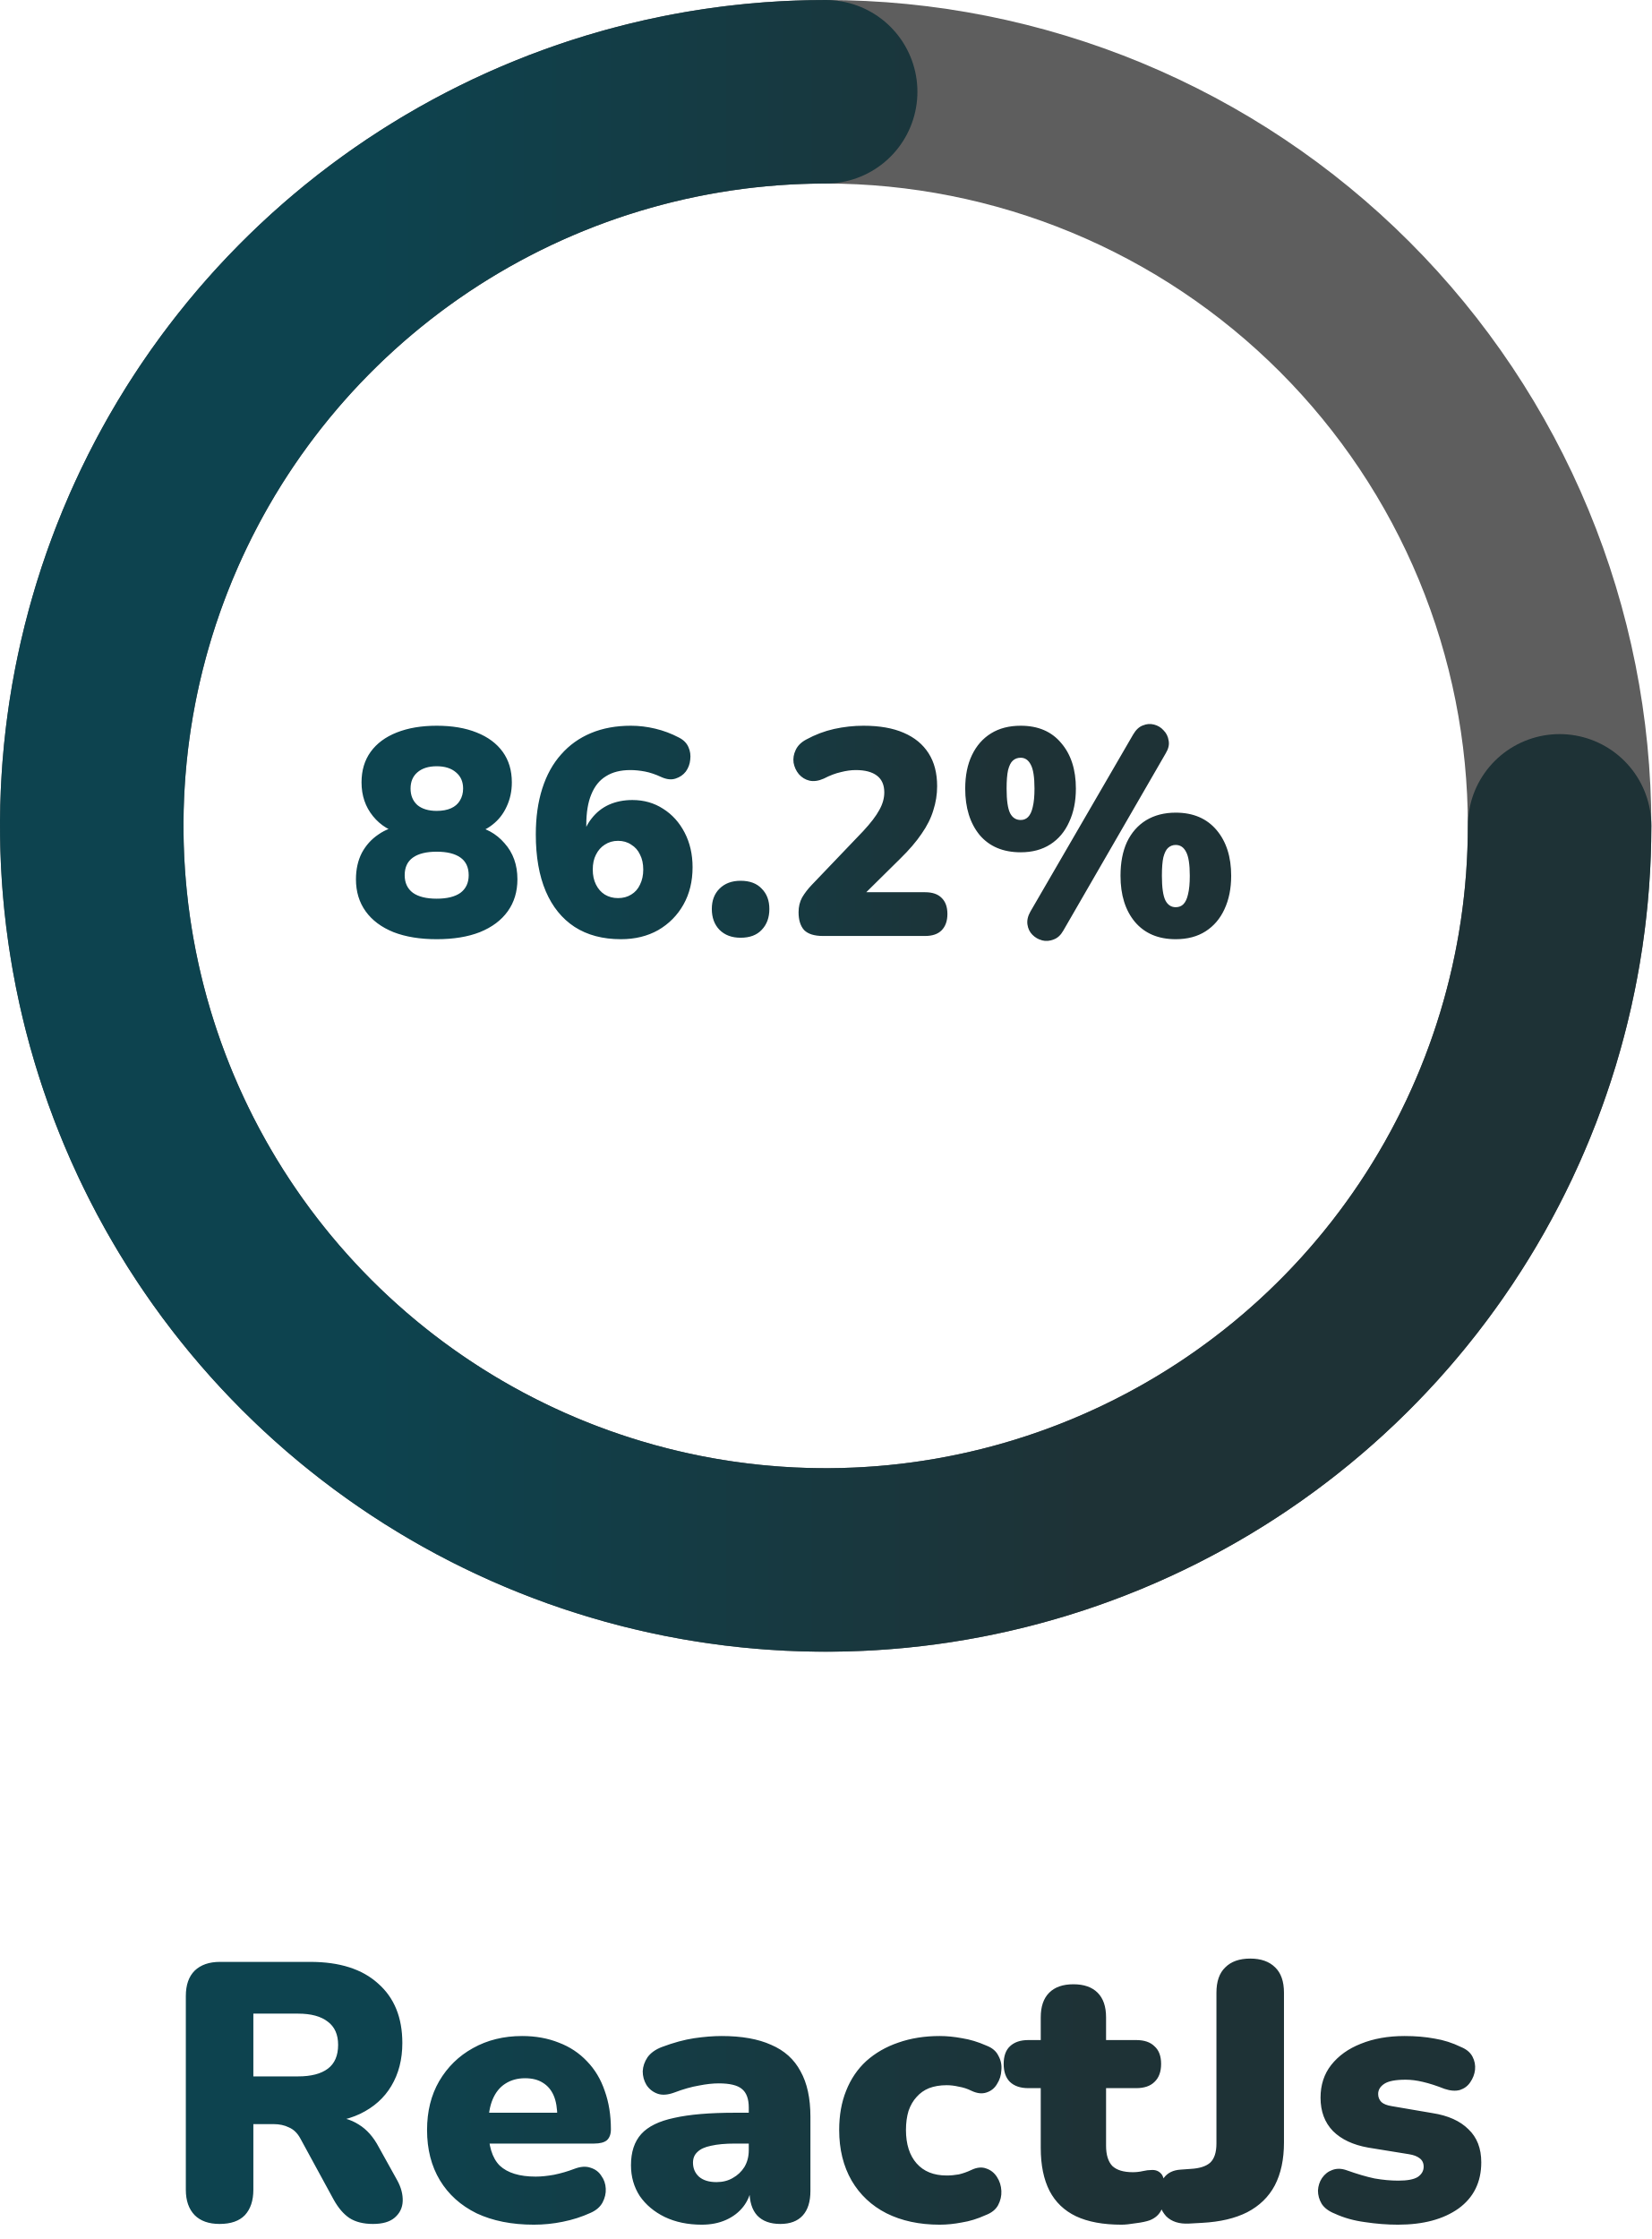
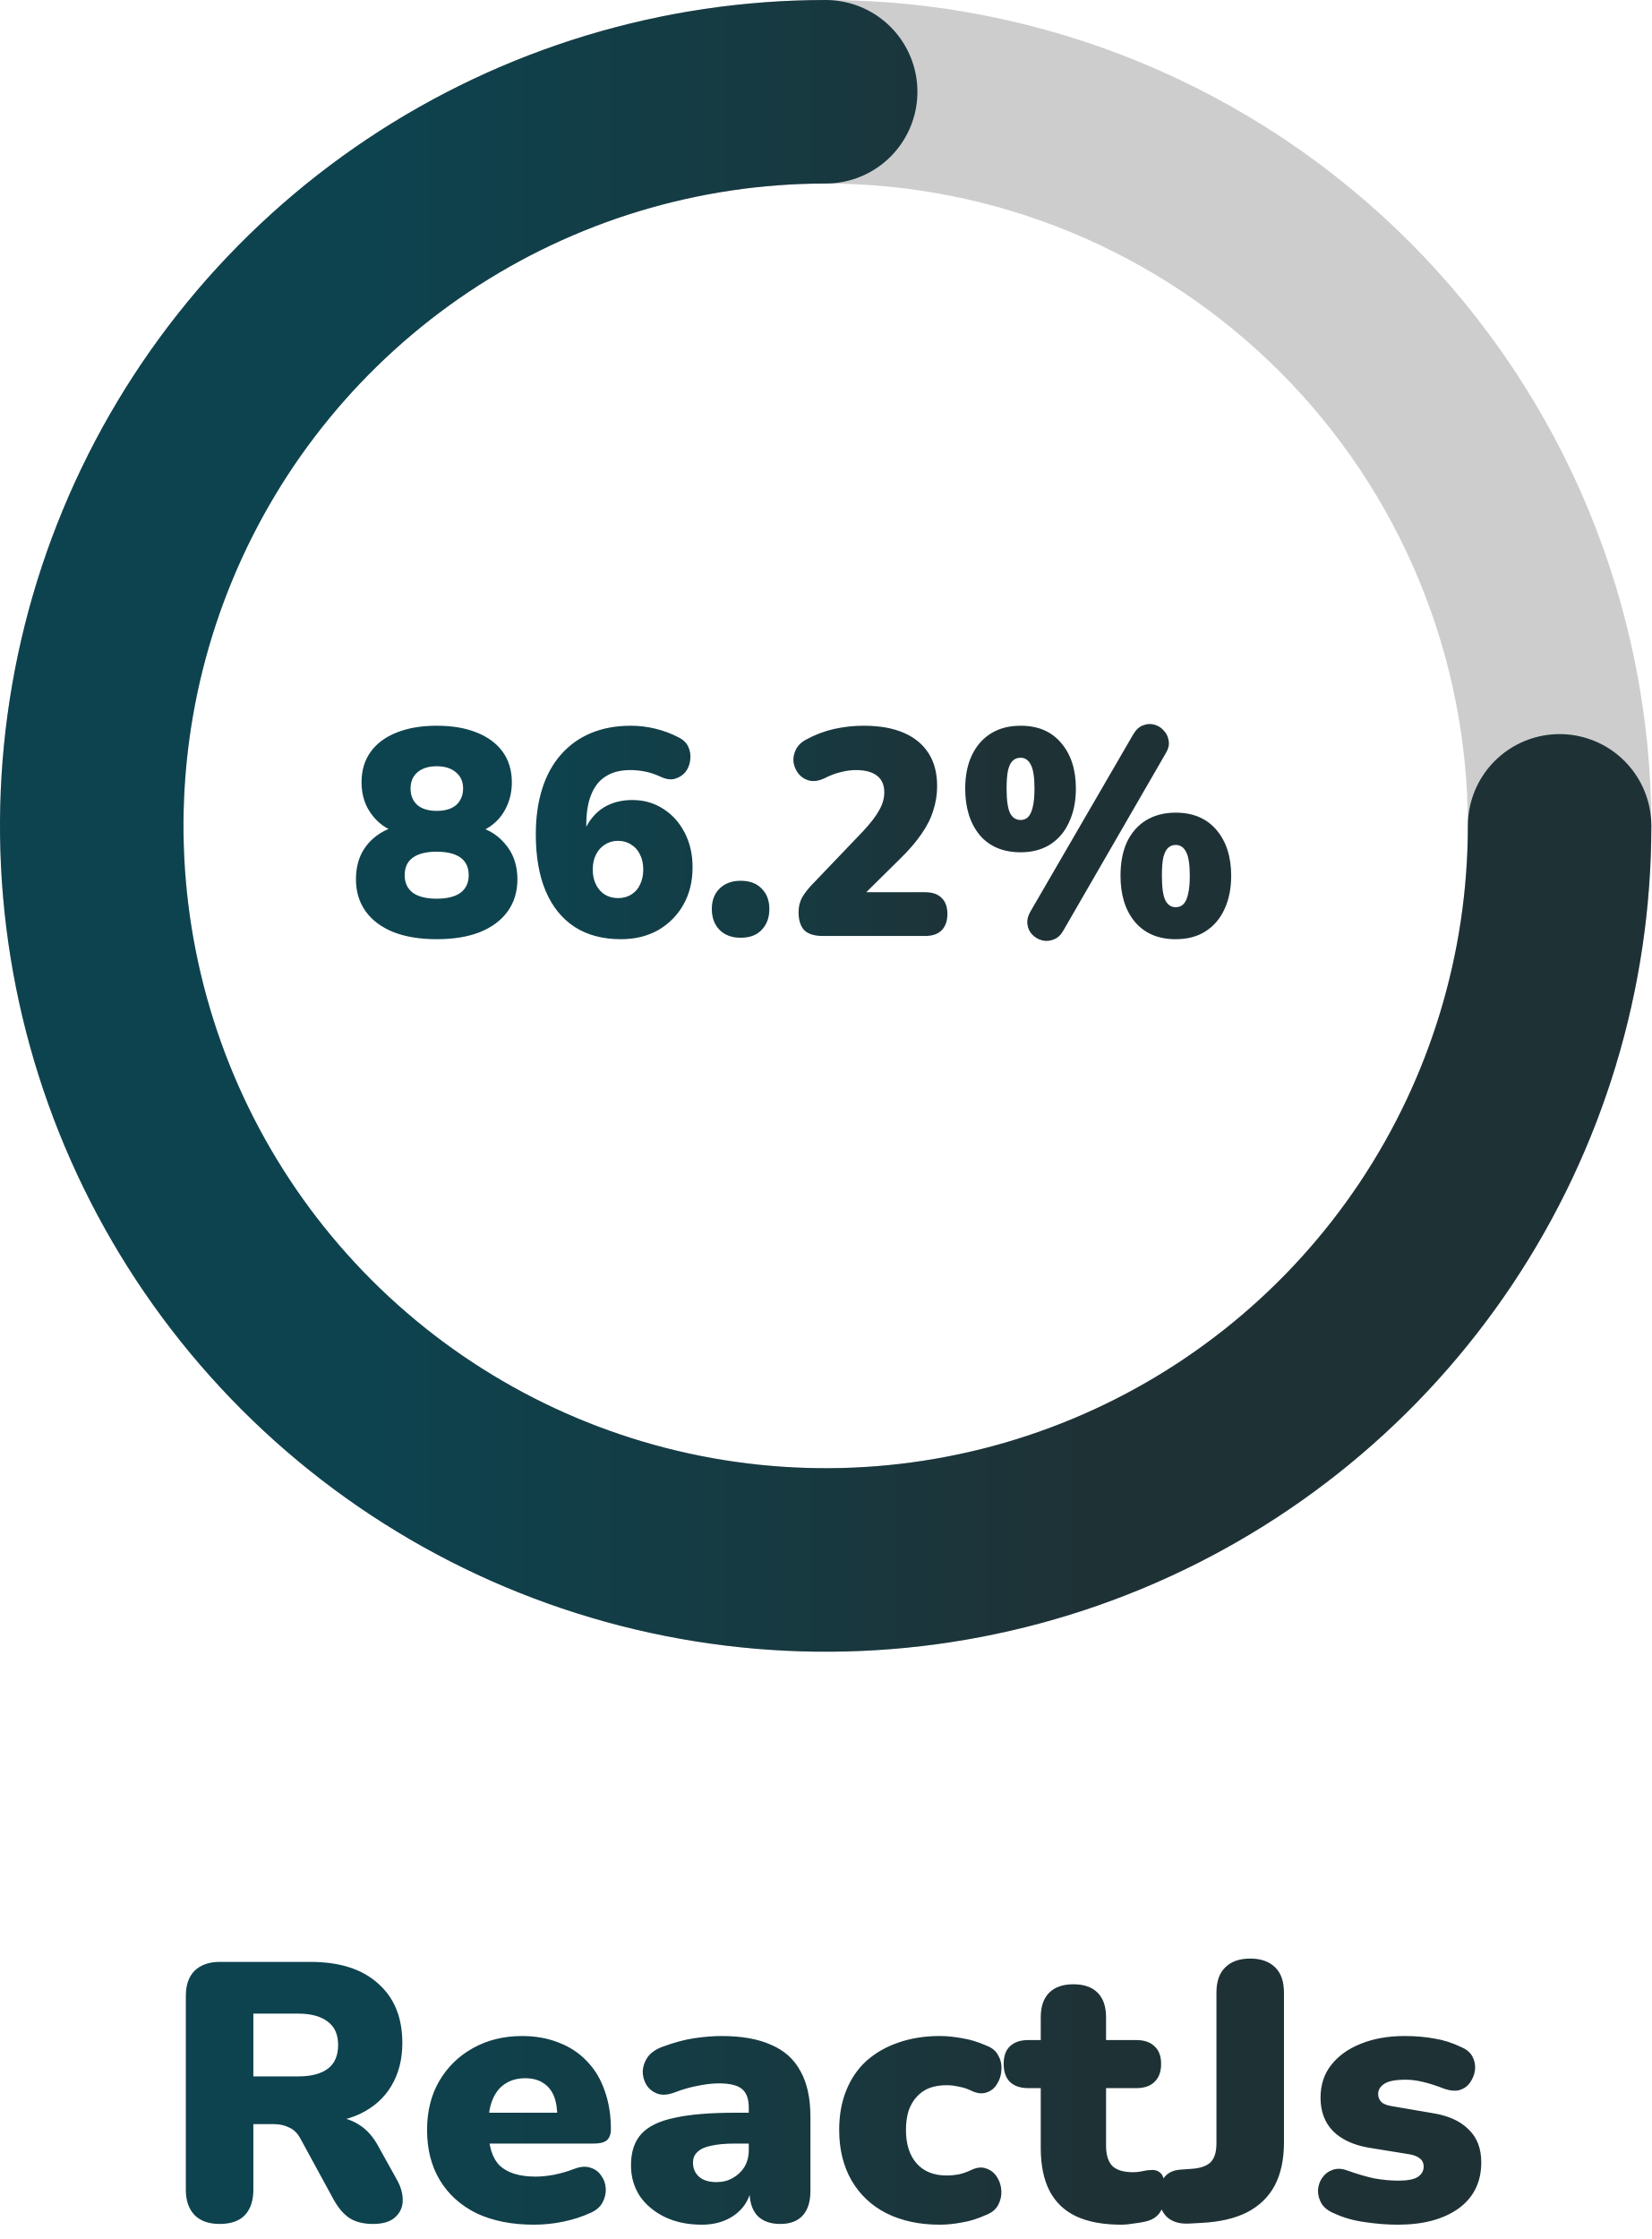
<svg xmlns="http://www.w3.org/2000/svg" width="90" height="122" viewBox="0 0 90 122" fill="none">
-   <path d="M45 85C39.747 85 34.546 83.965 29.693 81.955C24.84 79.945 20.43 76.999 16.716 73.284C13.001 69.57 10.055 65.16 8.045 60.307C6.035 55.454 5 50.253 5 45C5 39.747 6.035 34.546 8.045 29.693C10.055 24.84 13.001 20.43 16.716 16.716C20.43 13.001 24.84 10.055 29.693 8.045C34.546 6.035 39.747 5 45 5C50.253 5 55.454 6.035 60.307 8.045C65.16 10.055 69.57 13.001 73.284 16.716C76.999 20.43 79.945 24.84 81.955 29.693C83.965 34.546 85 39.747 85 45C85 50.253 83.965 55.454 81.955 60.307C79.945 65.16 76.999 69.57 73.284 73.284C69.57 76.999 65.16 79.945 60.307 81.955C55.454 83.965 50.253 85 45 85L45 85Z" stroke="#5E5E5E" stroke-width="10" />
+   <path d="M45 85C39.747 85 34.546 83.965 29.693 81.955C24.84 79.945 20.43 76.999 16.716 73.284C13.001 69.57 10.055 65.16 8.045 60.307C6.035 55.454 5 50.253 5 45C5 39.747 6.035 34.546 8.045 29.693C10.055 24.84 13.001 20.43 16.716 16.716C20.43 13.001 24.84 10.055 29.693 8.045C34.546 6.035 39.747 5 45 5C50.253 5 55.454 6.035 60.307 8.045C65.16 10.055 69.57 13.001 73.284 16.716C76.999 20.43 79.945 24.84 81.955 29.693C83.965 34.546 85 39.747 85 45C85 50.253 83.965 55.454 81.955 60.307C79.945 65.16 76.999 69.57 73.284 73.284C69.57 76.999 65.16 79.945 60.307 81.955C55.454 83.965 50.253 85 45 85L45 85Z" stroke="#cdcdcd" stroke-width="10" />
  <path d="M85 45C85 52.911 82.654 60.645 78.259 67.223C73.864 73.801 67.616 78.928 60.307 81.955C52.998 84.983 44.956 85.775 37.196 84.231C29.437 82.688 22.31 78.878 16.716 73.284C11.122 67.69 7.312 60.563 5.769 52.804C4.225 45.044 5.017 37.002 8.045 29.693C11.072 22.384 16.199 16.137 22.777 11.741C29.355 7.346 37.089 5 45 5" stroke="url(#paint0_linear_8_1140)" stroke-width="10" stroke-linecap="round" />
  <path d="M23.8 51.176C22.893 51.176 22.109 51.048 21.448 50.792C20.787 50.525 20.28 50.147 19.928 49.656C19.576 49.165 19.4 48.584 19.4 47.912C19.4 47.368 19.507 46.888 19.72 46.472C19.944 46.056 20.248 45.72 20.632 45.464C21.016 45.197 21.453 45.037 21.944 44.984V45.448C21.283 45.309 20.744 44.984 20.328 44.472C19.912 43.96 19.704 43.347 19.704 42.632C19.704 41.981 19.869 41.427 20.2 40.968C20.531 40.509 21.005 40.157 21.624 39.912C22.243 39.667 22.968 39.544 23.8 39.544C24.643 39.544 25.368 39.667 25.976 39.912C26.595 40.157 27.069 40.509 27.4 40.968C27.731 41.427 27.896 41.981 27.896 42.632C27.896 43.112 27.8 43.555 27.608 43.96C27.427 44.355 27.171 44.68 26.84 44.936C26.52 45.192 26.147 45.357 25.72 45.432V44.984C26.445 45.091 27.037 45.411 27.496 45.944C27.965 46.467 28.2 47.123 28.2 47.912C28.2 48.584 28.024 49.165 27.672 49.656C27.32 50.147 26.813 50.525 26.152 50.792C25.501 51.048 24.717 51.176 23.8 51.176ZM23.8 48.968C24.365 48.968 24.797 48.861 25.096 48.648C25.395 48.424 25.544 48.104 25.544 47.688C25.544 47.261 25.395 46.941 25.096 46.728C24.797 46.515 24.365 46.408 23.8 46.408C23.235 46.408 22.803 46.515 22.504 46.728C22.205 46.941 22.056 47.261 22.056 47.688C22.056 48.104 22.205 48.424 22.504 48.648C22.803 48.861 23.235 48.968 23.8 48.968ZM23.8 44.184C24.109 44.184 24.371 44.136 24.584 44.04C24.797 43.944 24.957 43.805 25.064 43.624C25.181 43.432 25.24 43.213 25.24 42.968C25.24 42.595 25.112 42.301 24.856 42.088C24.6 41.864 24.248 41.752 23.8 41.752C23.352 41.752 23 41.864 22.744 42.088C22.499 42.301 22.376 42.595 22.376 42.968C22.376 43.341 22.499 43.64 22.744 43.864C23 44.077 23.352 44.184 23.8 44.184ZM33.842 51.176C32.85 51.176 32.007 50.952 31.314 50.504C30.631 50.056 30.108 49.411 29.746 48.568C29.383 47.715 29.202 46.68 29.202 45.464C29.202 44.536 29.319 43.704 29.554 42.968C29.788 42.232 30.13 41.613 30.578 41.112C31.026 40.6 31.57 40.211 32.21 39.944C32.85 39.677 33.575 39.544 34.386 39.544C34.823 39.544 35.266 39.597 35.714 39.704C36.162 39.811 36.588 39.971 36.994 40.184C37.25 40.312 37.426 40.488 37.522 40.712C37.618 40.925 37.65 41.155 37.618 41.4C37.596 41.635 37.516 41.848 37.378 42.04C37.239 42.221 37.052 42.349 36.818 42.424C36.594 42.499 36.338 42.472 36.05 42.344C35.73 42.195 35.431 42.093 35.154 42.04C34.876 41.987 34.61 41.96 34.354 41.96C33.82 41.96 33.378 42.072 33.026 42.296C32.674 42.509 32.407 42.84 32.226 43.288C32.044 43.725 31.954 44.275 31.954 44.936V45.768H31.714C31.81 45.309 31.986 44.92 32.242 44.6C32.498 44.269 32.812 44.019 33.186 43.848C33.57 43.677 33.996 43.592 34.466 43.592C35.095 43.592 35.655 43.752 36.146 44.072C36.636 44.381 37.026 44.813 37.314 45.368C37.602 45.923 37.746 46.552 37.746 47.256C37.746 48.024 37.58 48.701 37.25 49.288C36.919 49.875 36.46 50.339 35.874 50.68C35.287 51.011 34.61 51.176 33.842 51.176ZM33.682 48.936C33.959 48.936 34.199 48.872 34.402 48.744C34.615 48.616 34.775 48.435 34.882 48.2C34.999 47.965 35.058 47.693 35.058 47.384C35.058 47.064 34.999 46.792 34.882 46.568C34.775 46.333 34.615 46.152 34.402 46.024C34.199 45.885 33.959 45.816 33.682 45.816C33.415 45.816 33.175 45.885 32.962 46.024C32.759 46.152 32.599 46.333 32.482 46.568C32.364 46.792 32.306 47.064 32.306 47.384C32.306 47.693 32.364 47.965 32.482 48.2C32.599 48.435 32.759 48.616 32.962 48.744C33.175 48.872 33.415 48.936 33.682 48.936ZM40.364 51.096C39.883 51.096 39.499 50.952 39.212 50.664C38.934 50.376 38.795 49.997 38.795 49.528C38.795 49.069 38.934 48.701 39.212 48.424C39.499 48.136 39.883 47.992 40.364 47.992C40.865 47.992 41.249 48.136 41.516 48.424C41.793 48.701 41.931 49.069 41.931 49.528C41.931 49.997 41.793 50.376 41.516 50.664C41.249 50.952 40.865 51.096 40.364 51.096ZM44.851 51C44.382 51 44.04 50.893 43.827 50.68C43.624 50.456 43.523 50.131 43.523 49.704C43.523 49.405 43.587 49.139 43.715 48.904C43.853 48.669 44.029 48.44 44.243 48.216L47.043 45.288C47.459 44.84 47.752 44.456 47.923 44.136C48.104 43.816 48.195 43.496 48.195 43.176C48.195 42.771 48.062 42.467 47.795 42.264C47.528 42.061 47.144 41.96 46.643 41.96C46.387 41.96 46.115 41.997 45.827 42.072C45.539 42.136 45.23 42.253 44.899 42.424C44.611 42.552 44.349 42.589 44.115 42.536C43.891 42.483 43.699 42.365 43.539 42.184C43.389 42.003 43.294 41.795 43.251 41.56C43.219 41.325 43.256 41.096 43.363 40.872C43.469 40.637 43.661 40.445 43.939 40.296C44.429 40.029 44.936 39.837 45.459 39.72C45.992 39.603 46.526 39.544 47.059 39.544C47.934 39.544 48.664 39.672 49.251 39.928C49.848 40.184 50.301 40.557 50.611 41.048C50.92 41.528 51.075 42.125 51.075 42.84C51.075 43.288 51.005 43.725 50.867 44.152C50.739 44.579 50.526 45.005 50.227 45.432C49.939 45.859 49.55 46.312 49.059 46.792L46.467 49.352V48.616H50.419C50.813 48.616 51.112 48.717 51.315 48.92C51.528 49.123 51.635 49.416 51.635 49.8C51.635 50.184 51.528 50.483 51.315 50.696C51.112 50.899 50.813 51 50.419 51H44.851ZM57.949 50.712C57.81 50.957 57.634 51.117 57.421 51.192C57.207 51.277 56.999 51.293 56.797 51.24C56.594 51.187 56.418 51.085 56.269 50.936C56.119 50.787 56.029 50.6 55.997 50.376C55.965 50.152 56.018 49.917 56.157 49.672L61.757 40.024C61.906 39.768 62.082 39.603 62.285 39.528C62.487 39.443 62.69 39.427 62.893 39.48C63.106 39.533 63.282 39.64 63.421 39.8C63.57 39.949 63.661 40.136 63.693 40.36C63.735 40.573 63.682 40.803 63.533 41.048L57.949 50.712ZM55.629 46.44C54.669 46.44 53.922 46.125 53.389 45.496C52.866 44.856 52.605 44.013 52.605 42.968C52.605 42.264 52.727 41.656 52.973 41.144C53.218 40.632 53.565 40.237 54.013 39.96C54.461 39.683 54.999 39.544 55.629 39.544C56.578 39.544 57.314 39.859 57.837 40.488C58.37 41.107 58.637 41.933 58.637 42.968C58.637 43.661 58.514 44.269 58.269 44.792C58.034 45.315 57.693 45.72 57.245 46.008C56.797 46.296 56.258 46.44 55.629 46.44ZM55.629 44.68C55.789 44.68 55.922 44.627 56.029 44.52C56.146 44.403 56.231 44.221 56.285 43.976C56.349 43.72 56.381 43.384 56.381 42.968C56.381 42.339 56.311 41.901 56.173 41.656C56.045 41.411 55.863 41.288 55.629 41.288C55.458 41.288 55.314 41.341 55.197 41.448C55.09 41.544 55.005 41.715 54.941 41.96C54.887 42.205 54.861 42.541 54.861 42.968C54.861 43.608 54.925 44.056 55.053 44.312C55.181 44.557 55.373 44.68 55.629 44.68ZM64.077 51.176C63.127 51.176 62.386 50.861 61.853 50.232C61.33 49.603 61.069 48.765 61.069 47.72C61.069 47.005 61.186 46.392 61.421 45.88C61.666 45.368 62.013 44.973 62.461 44.696C62.919 44.419 63.458 44.28 64.077 44.28C65.026 44.28 65.767 44.595 66.301 45.224C66.834 45.853 67.101 46.685 67.101 47.72C67.101 48.413 66.978 49.021 66.733 49.544C66.498 50.056 66.157 50.456 65.709 50.744C65.261 51.032 64.717 51.176 64.077 51.176ZM64.077 49.432C64.247 49.432 64.386 49.379 64.493 49.272C64.61 49.155 64.695 48.973 64.749 48.728C64.813 48.472 64.845 48.136 64.845 47.72C64.845 47.091 64.775 46.653 64.637 46.408C64.509 46.163 64.322 46.04 64.077 46.04C63.917 46.04 63.778 46.093 63.661 46.2C63.554 46.296 63.469 46.467 63.405 46.712C63.351 46.947 63.325 47.283 63.325 47.72C63.325 48.36 63.389 48.808 63.517 49.064C63.645 49.309 63.831 49.432 64.077 49.432Z" fill="url(#paint1_linear_8_1140)" />
  <path d="M11.968 121.18C11.381 121.18 10.928 121.02 10.608 120.7C10.288 120.367 10.128 119.907 10.128 119.32V108.76C10.128 108.16 10.288 107.7 10.608 107.38C10.941 107.06 11.401 106.9 11.988 106.9H16.908C18.508 106.9 19.741 107.293 20.608 108.08C21.488 108.853 21.928 109.933 21.928 111.32C21.928 112.213 21.728 112.993 21.328 113.66C20.941 114.313 20.374 114.82 19.628 115.18C18.894 115.527 17.988 115.7 16.908 115.7L17.068 115.34H18.028C18.601 115.34 19.108 115.48 19.548 115.76C19.988 116.027 20.354 116.44 20.648 117L21.648 118.8C21.861 119.187 21.961 119.567 21.948 119.94C21.934 120.3 21.788 120.6 21.508 120.84C21.241 121.067 20.848 121.18 20.328 121.18C19.808 121.18 19.381 121.073 19.048 120.86C18.728 120.647 18.441 120.313 18.188 119.86L16.368 116.52C16.208 116.227 16.001 116.027 15.748 115.92C15.508 115.8 15.228 115.74 14.908 115.74H13.808V119.32C13.808 119.907 13.654 120.367 13.348 120.7C13.041 121.02 12.581 121.18 11.968 121.18ZM13.808 113.14H16.248C16.954 113.14 17.494 113 17.868 112.72C18.241 112.44 18.428 112.007 18.428 111.42C18.428 110.86 18.241 110.44 17.868 110.16C17.494 109.867 16.954 109.72 16.248 109.72H13.808V113.14ZM29.095 121.22C27.895 121.22 26.855 121.013 25.975 120.6C25.109 120.173 24.442 119.573 23.975 118.8C23.509 118.027 23.275 117.113 23.275 116.06C23.275 115.047 23.495 114.16 23.935 113.4C24.389 112.627 25.002 112.027 25.775 111.6C26.562 111.16 27.455 110.94 28.455 110.94C29.189 110.94 29.855 111.06 30.455 111.3C31.055 111.527 31.569 111.867 31.995 112.32C32.422 112.76 32.742 113.293 32.955 113.92C33.182 114.547 33.295 115.247 33.295 116.02C33.295 116.287 33.222 116.487 33.075 116.62C32.929 116.74 32.695 116.8 32.375 116.8H26.255V115.12H30.695L30.375 115.38C30.375 114.887 30.309 114.487 30.175 114.18C30.042 113.873 29.842 113.64 29.575 113.48C29.322 113.32 29.002 113.24 28.615 113.24C28.202 113.24 27.842 113.34 27.535 113.54C27.242 113.727 27.015 114.007 26.855 114.38C26.695 114.753 26.615 115.22 26.615 115.78V115.96C26.615 116.907 26.822 117.587 27.235 118C27.662 118.4 28.315 118.6 29.195 118.6C29.489 118.6 29.822 118.567 30.195 118.5C30.582 118.42 30.949 118.313 31.295 118.18C31.642 118.047 31.942 118.027 32.195 118.12C32.449 118.2 32.642 118.347 32.775 118.56C32.922 118.76 33.002 118.993 33.015 119.26C33.029 119.513 32.969 119.767 32.835 120.02C32.702 120.26 32.482 120.447 32.175 120.58C31.709 120.793 31.209 120.953 30.675 121.06C30.155 121.167 29.629 121.22 29.095 121.22ZM38.249 121.22C37.489 121.22 36.816 121.08 36.229 120.8C35.656 120.52 35.202 120.14 34.869 119.66C34.549 119.167 34.389 118.607 34.389 117.98C34.389 117.26 34.576 116.693 34.949 116.28C35.322 115.867 35.922 115.573 36.749 115.4C37.576 115.213 38.676 115.12 40.049 115.12H41.149V116.8H40.049C39.529 116.8 39.096 116.84 38.749 116.92C38.416 116.987 38.169 117.1 38.009 117.26C37.849 117.407 37.769 117.6 37.769 117.84C37.769 118.147 37.876 118.4 38.089 118.6C38.316 118.8 38.636 118.9 39.049 118.9C39.382 118.9 39.676 118.827 39.929 118.68C40.196 118.533 40.409 118.333 40.569 118.08C40.729 117.813 40.809 117.507 40.809 117.16V114.84C40.809 114.36 40.682 114.02 40.429 113.82C40.189 113.62 39.769 113.52 39.169 113.52C38.849 113.52 38.489 113.56 38.089 113.64C37.689 113.707 37.242 113.833 36.749 114.02C36.389 114.153 36.082 114.173 35.829 114.08C35.576 113.987 35.376 113.827 35.229 113.6C35.096 113.373 35.029 113.127 35.029 112.86C35.042 112.593 35.129 112.34 35.289 112.1C35.462 111.86 35.722 111.673 36.069 111.54C36.709 111.3 37.296 111.14 37.829 111.06C38.376 110.98 38.876 110.94 39.329 110.94C40.422 110.94 41.322 111.1 42.029 111.42C42.749 111.727 43.282 112.207 43.629 112.86C43.989 113.5 44.169 114.327 44.169 115.34V119.38C44.169 119.967 44.029 120.413 43.749 120.72C43.469 121.027 43.062 121.18 42.529 121.18C41.982 121.18 41.562 121.027 41.269 120.72C40.989 120.413 40.849 119.967 40.849 119.38V118.86L40.969 119.14C40.902 119.567 40.749 119.933 40.509 120.24C40.269 120.547 39.956 120.787 39.569 120.96C39.182 121.133 38.742 121.22 38.249 121.22ZM51.216 121.22C50.11 121.22 49.143 121.013 48.316 120.6C47.503 120.187 46.87 119.593 46.416 118.82C45.963 118.033 45.736 117.113 45.736 116.06C45.736 115.26 45.863 114.547 46.116 113.92C46.37 113.28 46.736 112.74 47.216 112.3C47.71 111.86 48.29 111.527 48.956 111.3C49.636 111.06 50.39 110.94 51.216 110.94C51.603 110.94 52.01 110.98 52.436 111.06C52.863 111.127 53.303 111.26 53.756 111.46C54.076 111.58 54.296 111.767 54.416 112.02C54.55 112.26 54.603 112.52 54.576 112.8C54.563 113.08 54.483 113.333 54.336 113.56C54.203 113.787 54.01 113.94 53.756 114.02C53.516 114.1 53.243 114.067 52.936 113.92C52.723 113.813 52.496 113.74 52.256 113.7C52.03 113.647 51.81 113.62 51.596 113.62C51.236 113.62 50.916 113.673 50.636 113.78C50.37 113.887 50.143 114.047 49.956 114.26C49.77 114.46 49.623 114.713 49.516 115.02C49.423 115.327 49.376 115.673 49.376 116.06C49.376 116.833 49.57 117.44 49.956 117.88C50.343 118.32 50.89 118.54 51.596 118.54C51.81 118.54 52.03 118.52 52.256 118.48C52.483 118.427 52.71 118.347 52.936 118.24C53.243 118.093 53.516 118.067 53.756 118.16C53.996 118.24 54.19 118.393 54.336 118.62C54.483 118.847 54.563 119.1 54.576 119.38C54.59 119.647 54.53 119.907 54.396 120.16C54.263 120.4 54.036 120.58 53.716 120.7C53.276 120.9 52.843 121.033 52.416 121.1C52.003 121.18 51.603 121.22 51.216 121.22ZM61.122 121.22C60.122 121.22 59.295 121.067 58.642 120.76C58.002 120.453 57.522 119.993 57.202 119.38C56.882 118.753 56.722 117.973 56.722 117.04V113.78H56.042C55.615 113.78 55.282 113.667 55.042 113.44C54.815 113.213 54.702 112.887 54.702 112.46C54.702 112.033 54.815 111.713 55.042 111.5C55.282 111.273 55.615 111.16 56.042 111.16H56.722V109.92C56.722 109.333 56.875 108.887 57.182 108.58C57.489 108.273 57.928 108.12 58.502 108.12C59.075 108.12 59.515 108.273 59.822 108.58C60.129 108.887 60.282 109.333 60.282 109.92V111.16H61.922C62.362 111.16 62.695 111.273 62.922 111.5C63.162 111.713 63.282 112.033 63.282 112.46C63.282 112.887 63.162 113.213 62.922 113.44C62.695 113.667 62.362 113.78 61.922 113.78H60.282V116.92C60.282 117.413 60.395 117.78 60.622 118.02C60.862 118.247 61.235 118.36 61.742 118.36C61.928 118.36 62.108 118.34 62.282 118.3C62.455 118.26 62.615 118.24 62.762 118.24C62.975 118.227 63.148 118.293 63.282 118.44C63.415 118.573 63.482 118.887 63.482 119.38C63.482 119.78 63.422 120.12 63.302 120.4C63.182 120.667 62.968 120.86 62.662 120.98C62.475 121.047 62.222 121.1 61.902 121.14C61.582 121.193 61.322 121.22 61.122 121.22ZM64.797 121.16C64.264 121.187 63.851 121.053 63.557 120.76C63.278 120.453 63.138 120.067 63.138 119.6C63.138 119.24 63.237 118.927 63.438 118.66C63.638 118.393 63.938 118.247 64.338 118.22L64.897 118.18C65.377 118.153 65.731 118.04 65.957 117.84C66.184 117.627 66.297 117.28 66.297 116.8V108.58C66.297 107.967 66.457 107.507 66.778 107.2C67.097 106.88 67.551 106.72 68.138 106.72C68.724 106.72 69.177 106.88 69.498 107.2C69.817 107.507 69.978 107.967 69.978 108.58V116.74C69.978 117.66 69.811 118.44 69.478 119.08C69.144 119.707 68.644 120.193 67.978 120.54C67.324 120.873 66.504 121.067 65.517 121.12L64.797 121.16ZM76.191 121.22C75.604 121.22 75.004 121.173 74.391 121.08C73.79 121 73.244 120.847 72.751 120.62C72.417 120.487 72.177 120.307 72.031 120.08C71.897 119.853 71.831 119.613 71.831 119.36C71.844 119.107 71.917 118.88 72.05 118.68C72.197 118.467 72.384 118.32 72.611 118.24C72.85 118.147 73.117 118.153 73.41 118.26C73.971 118.46 74.471 118.607 74.91 118.7C75.364 118.78 75.797 118.82 76.21 118.82C76.704 118.82 77.057 118.753 77.27 118.62C77.484 118.473 77.591 118.287 77.591 118.06C77.591 117.86 77.517 117.707 77.371 117.6C77.237 117.493 77.044 117.42 76.79 117.38L74.57 117.02C73.744 116.873 73.104 116.573 72.65 116.12C72.197 115.653 71.971 115.047 71.971 114.3C71.971 113.607 72.164 113.013 72.55 112.52C72.951 112.013 73.49 111.627 74.171 111.36C74.864 111.08 75.657 110.94 76.55 110.94C77.15 110.94 77.697 110.987 78.191 111.08C78.684 111.16 79.164 111.313 79.63 111.54C79.924 111.66 80.13 111.833 80.251 112.06C80.371 112.287 80.417 112.527 80.391 112.78C80.364 113.02 80.277 113.247 80.13 113.46C79.997 113.66 79.811 113.8 79.57 113.88C79.331 113.947 79.05 113.927 78.731 113.82C78.29 113.647 77.897 113.52 77.55 113.44C77.217 113.36 76.904 113.32 76.611 113.32C76.064 113.32 75.677 113.393 75.451 113.54C75.224 113.687 75.111 113.873 75.111 114.1C75.111 114.273 75.171 114.42 75.29 114.54C75.41 114.647 75.597 114.72 75.85 114.76L78.07 115.14C78.924 115.273 79.577 115.567 80.031 116.02C80.497 116.46 80.731 117.06 80.731 117.82C80.731 118.9 80.317 119.74 79.49 120.34C78.664 120.927 77.564 121.22 76.191 121.22Z" fill="url(#paint2_linear_8_1140)" />
  <defs>
    <linearGradient id="paint0_linear_8_1140" x1="5" y1="45" x2="85" y2="45" gradientUnits="userSpaceOnUse">
      <stop offset="0.186" stop-color="#0D434F" />
      <stop offset="0.678" stop-color="#1E3236" />
    </linearGradient>
    <linearGradient id="paint1_linear_8_1140" x1="19" y1="44.5" x2="71" y2="44.5" gradientUnits="userSpaceOnUse">
      <stop offset="0.186" stop-color="#0D434F" />
      <stop offset="0.678" stop-color="#1E3236" />
    </linearGradient>
    <linearGradient id="paint2_linear_8_1140" x1="5" y1="110.5" x2="85" y2="110.5" gradientUnits="userSpaceOnUse">
      <stop offset="0.186" stop-color="#0D434F" />
      <stop offset="0.678" stop-color="#1E3236" />
    </linearGradient>
  </defs>
</svg>
